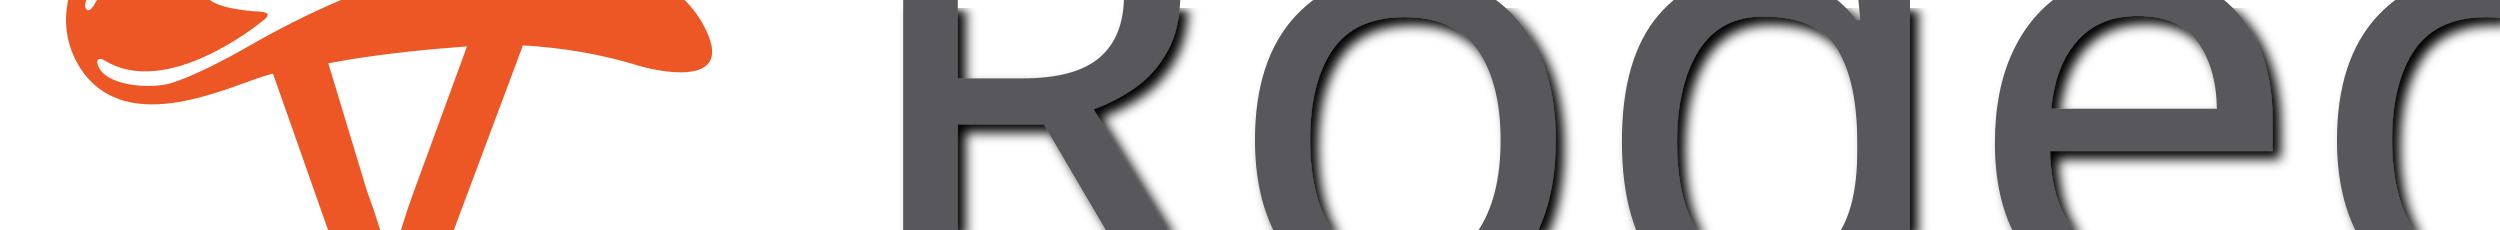
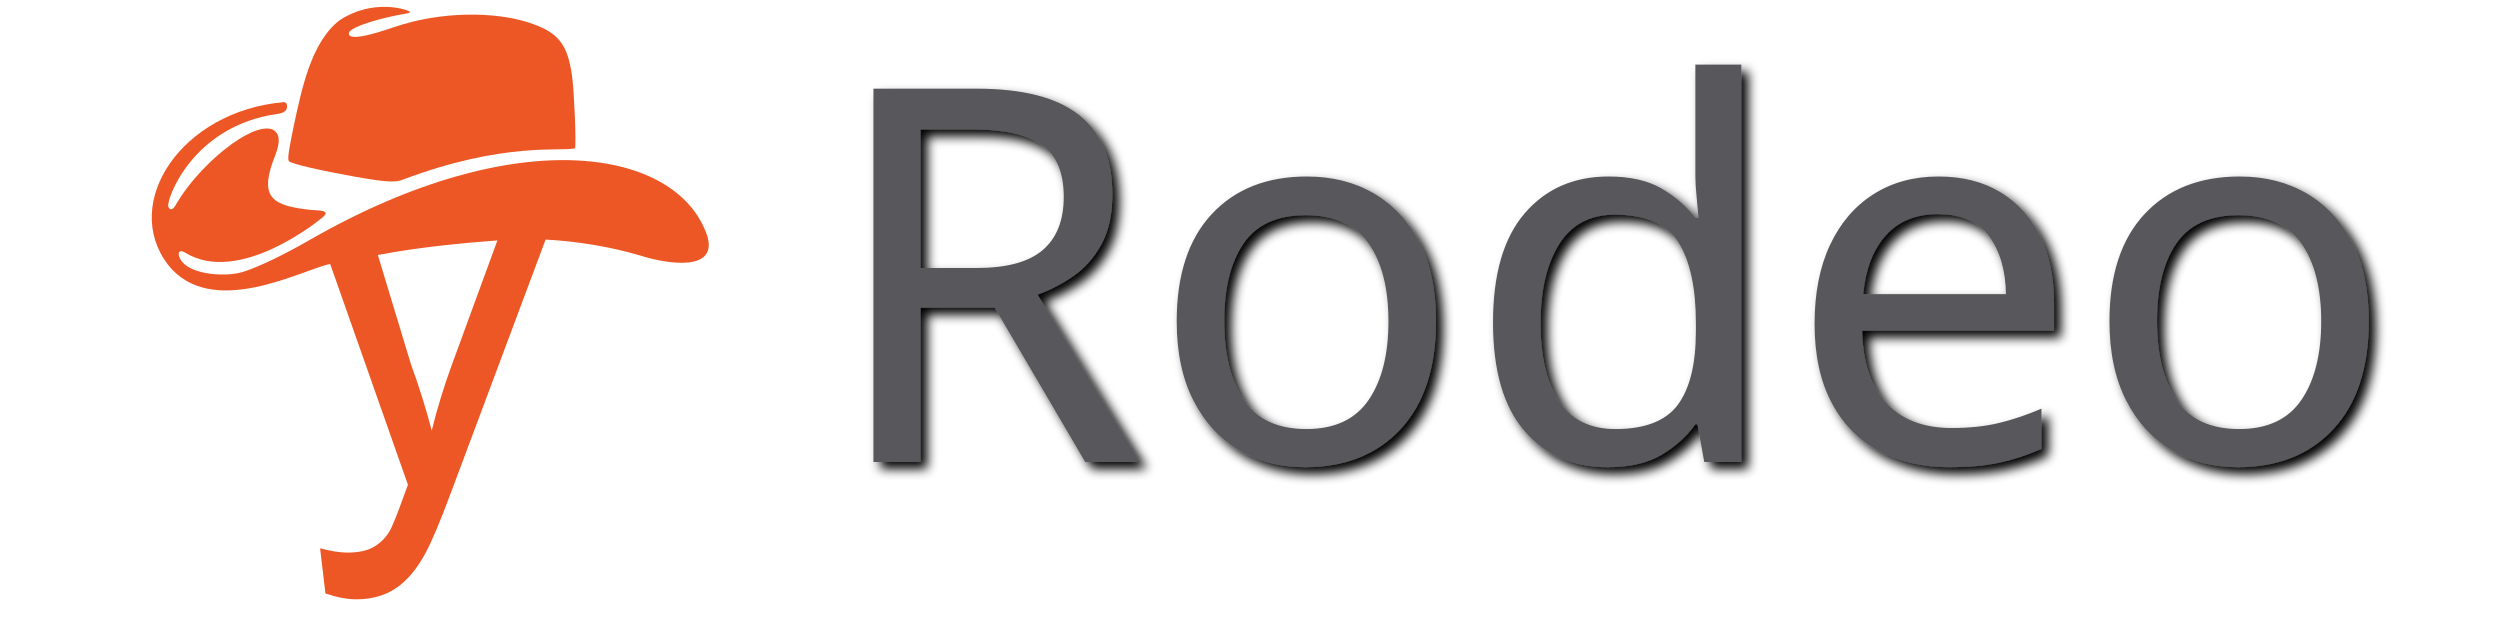
- <svg xmlns="http://www.w3.org/2000/svg" version="1.1" id="Cowboy_Hat" x="0px" y="0px" viewBox="10 280 2500 230" enable-background="new 0 0 2700 400" xml:space="preserve">
+ <svg xmlns="http://www.w3.org/2000/svg" version="1.1" id="Cowboy_Hat" x="0px" y="0px" width="800px" height="200px" viewBox="-100 140 2900 540" xml:space="preserve">
  <filter height="130%" width="140%" x="-15%" y="-15%" id="AI_Shadow_2" filterUnits="objectBoundingBox">
    <feGaussianBlur in="SourceAlpha" stdDeviation="6" result="blur" />
    <feOffset dx="8" dy="8" in="blur" result="offsetBlurredAlpha" />
    <feMerge>
      <feMergeNode in="offsetBlurredAlpha" />
      <feMergeNode in="SourceGraphic" />
    </feMerge>
  </filter>
  <g>
    <path id="Top_of_Hat" fill="#EC5725" d="M235.2,234.5c3,3.1,36.7,10.9,77.9,18.2c34.6,6.1,46.1,6.7,54.4,3.1   c117.6-44.4,185.2-32.1,199.5-36.3c1.6-3.6-0.8-64.1-3.3-83c-5.2-38.4-16.2-51.9-51.2-63.1c-38.1-12.2-100-13.3-154.8,5.4   c-28.6,9.8-44.3,13-50.4,10.9c-3.7-1.3-3.2-4.7-0.7-6.6c11.4-9.2,50.5-17.7,66.5-20.2c3.2-0.5,2.9-1.6,0.6-2.8   c-3.8-2-41.8-14-79.6,10.8c-33.5,25.4-44.4,81.8-52.9,120.6C234.6,223,233.3,232.5,235.2,234.5z" />
    <path id="Brim__x26__Y" fill="#EC5725" d="M283,353.7l90.2,256.1c-2.3,6-3.9,10.5-5,13.6c-7.9,22.1-13.5,35.9-17,41.5   c-4.8,7.4-10.8,13.2-18.3,17.4c-7.4,4.1-17.4,6.2-29.7,6.2c-9.1,0-19.7-1.7-31.9-5l6.2,52.4c13.2,4.5,25.2,6.8,35.9,6.8   c17.8,0,33.1-4.3,45.9-12.9c12.8-8.6,24.2-22.1,34.1-40.4c7.4-13.6,17.9-38.5,31.3-74.7l108.2-289.3c37.1,2,75.6,8.4,109.4,18.4   c31.3,10.1,91.8,19.6,77.8-23.6c-34.5-99.8-219-133.3-461.3,5.9c-26.9,15.5-58.4,31.2-77.6,37c-20.9,6.3-68.1,3.1-73.7-19.3   c-1.4-5.8,3.4-5.7,7-3.4c62.6,38.8,155.3-37,159.9-40.9c10.7-9-7.5-7.7-13.7-8.5c-42.7-4.6-58.7-13.2-45-53.8   c4.1-11.5,14.8-32.6,0.1-39.7c-25-8.3-84.2,41.3-110.1,84.6c-5.7,10.9-8.7,9-10.4,5.3c-2.9-7.4,27.2-94.2,127.4-107.9   c6.6-0.9,10.3-3.9,10.3-8.4c0-2.6-0.6-5.1-4-5.1C110,176.5,40.5,283,94.7,354.4C145.5,419,250.5,360.2,283,353.7 M423.7,471.9   c-8.9,24.4-16.5,49.4-22.9,75c-7-26.6-15-52.1-23.9-76.2l-38.6-127.4c6.7-1.2,13.5-2.5,20.2-3.6c39.3-6.4,78.9-10.4,118.5-13.3   L423.7,471.9z" />
  </g>
  <text transform="matrix(1 0 0 1 854.3613 583.3932)" fill="#58595B" filter="url(#AI_Shadow_2)" font-family="'Rockwell'" font-size="606.505px">Rodeo</text>
</svg>
